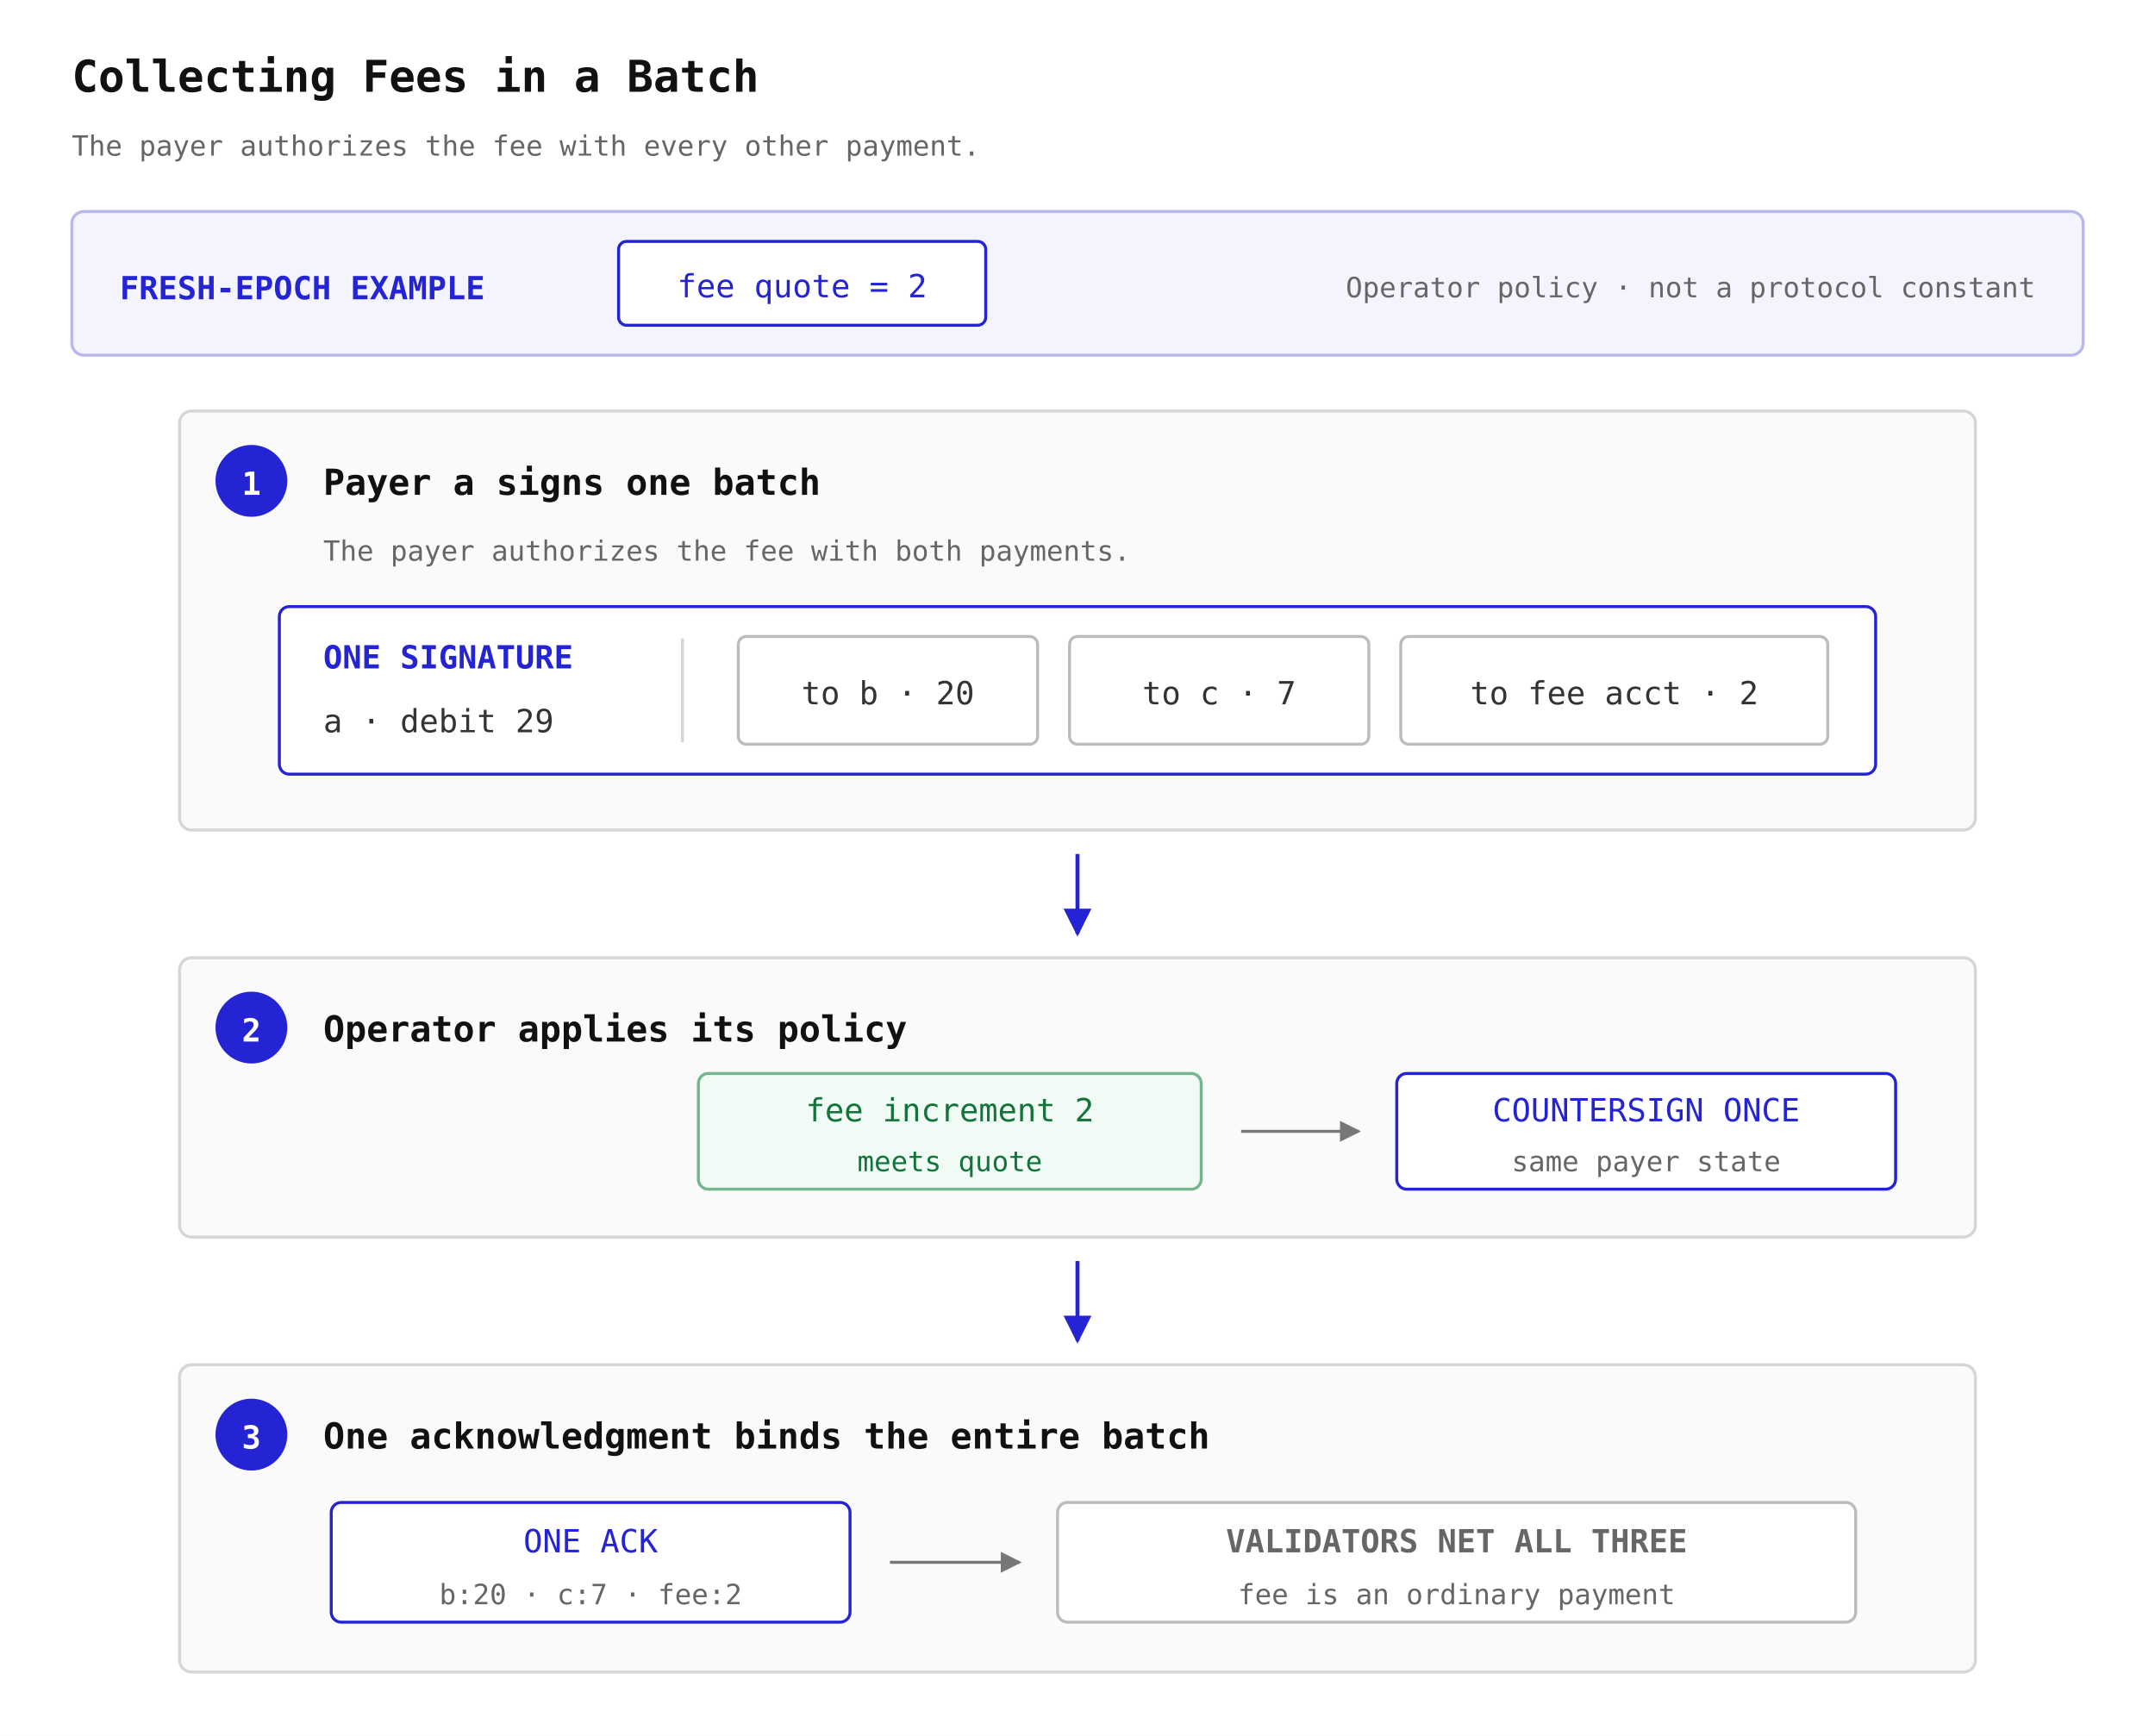
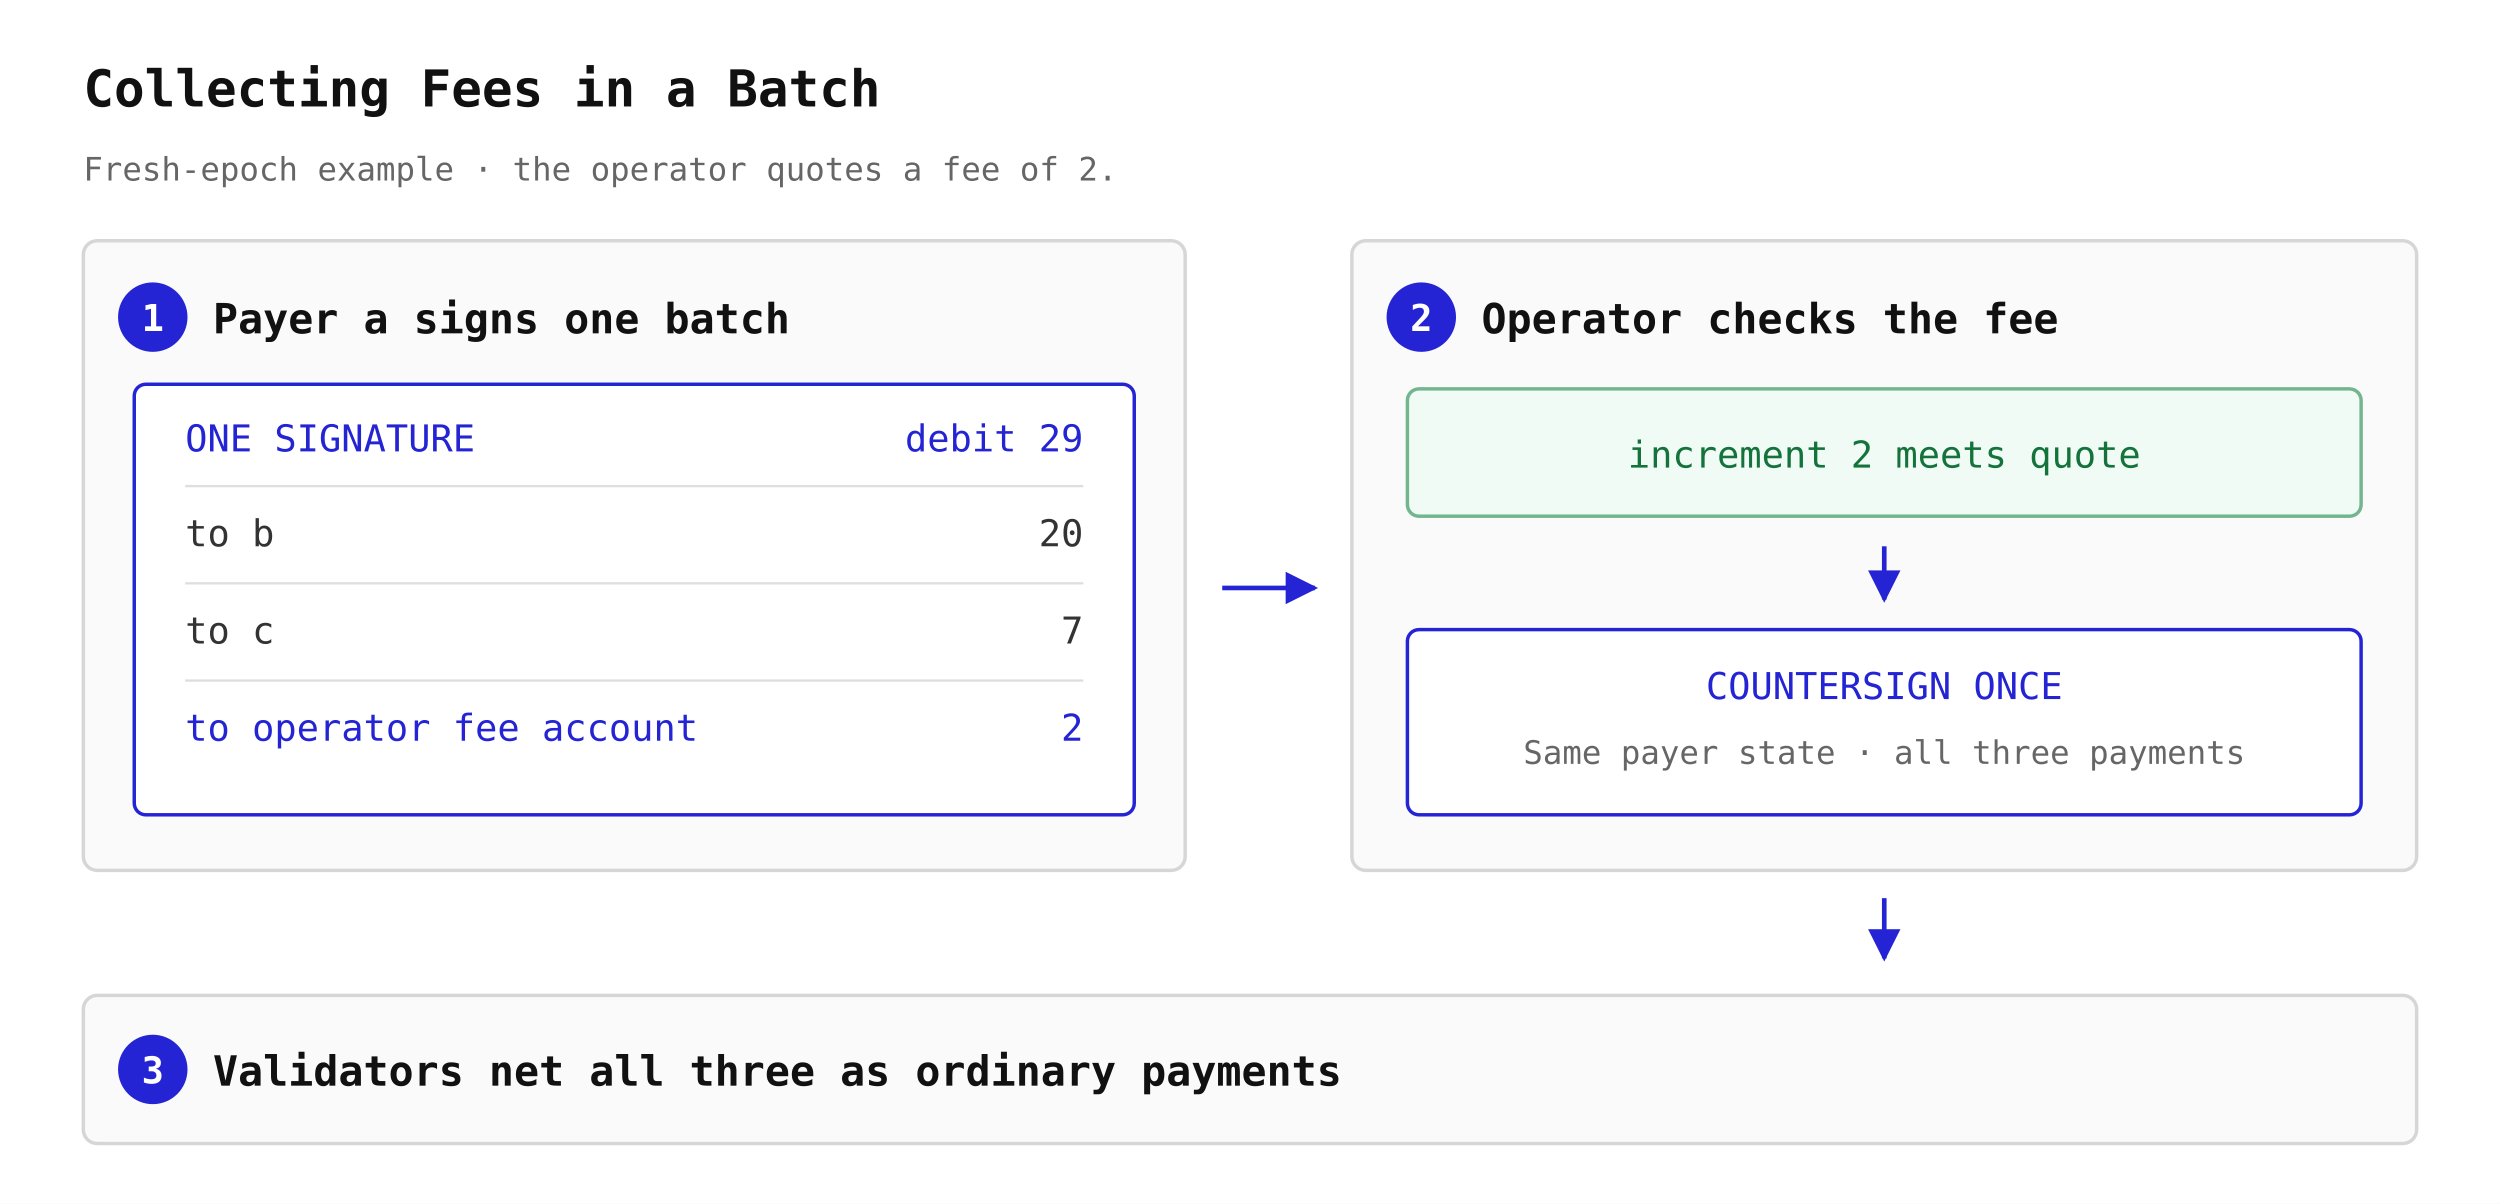
- <svg xmlns="http://www.w3.org/2000/svg" viewBox="0 0 1080 870" role="img" aria-labelledby="title description">
-   <rect width="1080" height="870" fill="#fff" />
+ <svg xmlns="http://www.w3.org/2000/svg" viewBox="0 0 1080 520" role="img" aria-labelledby="title description">
+   <rect width="1080" height="520" fill="#fff" />
  <style>
    text { font-family: ui-monospace, SFMono-Regular, Menlo, Monaco, Consolas, monospace; }
    .title { font-size: 22px; font-weight: 700; fill: #111; }
    .subtitle { font-size: 14px; fill: #666; }
-     .eyebrow { font-size: 16px; font-weight: 700; fill: #666; }
    .heading { font-size: 18px; font-weight: 700; fill: #111; }
    .label { font-size: 16px; fill: #333; }
    .note { font-size: 14px; fill: #666; }
    .center { text-anchor: middle; }
    .right { text-anchor: end; }
    .blue { fill: #2424d4; }
    .green { fill: #14733b; }
-     .quote { fill: #f4f4ff; stroke: #b8b8ed; stroke-width: 1.5; }
    .step { fill: #fafafa; stroke: #d6d6d6; stroke-width: 1.5; }
-     .record { fill: #fff; stroke: #bcbcbc; stroke-width: 1.5; }
    .selected { fill: #fff; stroke: #2424d4; stroke-width: 1.5; }
    .accepted { fill: #f1fbf5; stroke: #73b58e; stroke-width: 1.5; }
    .number { fill: #2424d4; }
    .number-text { font-size: 16px; font-weight: 700; fill: #fff; text-anchor: middle; }
    .flow { fill: none; stroke: #2424d4; stroke-width: 2; marker-end: url(#arrow); }
-     .thin-flow { fill: none; stroke: #777; stroke-width: 1.5; marker-end: url(#gray-arrow); }
-     .rule { stroke: #d6d6d6; stroke-width: 1.5; }
+     .rule { stroke: #dedede; stroke-width: 1; }
  </style>
  <defs>
    <marker id="arrow" viewBox="0 0 10 10" refX="9" refY="5" markerWidth="7" markerHeight="7" orient="auto">
      <path d="M0 0 L10 5 L0 10 z" fill="#2424d4" />
    </marker>
-     <marker id="gray-arrow" viewBox="0 0 10 10" refX="9" refY="5" markerWidth="7" markerHeight="7" orient="auto">
-       <path d="M0 0 L10 5 L0 10 z" fill="#777" />
-     </marker>
  </defs>
  <text class="title" x="36" y="46">Collecting Fees in a Batch</text>
-   <text class="subtitle" x="36" y="78">The payer authorizes the fee with every other payment.</text>
-   <rect class="quote" x="36" y="106" width="1008" height="72" rx="6" />
-   <text class="eyebrow blue" x="60" y="150">FRESH-EPOCH EXAMPLE</text>
-   <rect class="selected" x="310" y="121" width="184" height="42" rx="4" />
-   <text class="label center blue" x="402" y="149">fee quote = 2</text>
-   <text class="note right" x="1020" y="149">Operator policy · not a protocol constant</text>
-   <rect class="step" x="90" y="206" width="900" height="210" rx="6" />
-   <circle class="number" cx="126" cy="241" r="18" />
-   <text class="number-text" x="126" y="248">1</text>
-   <text class="heading" x="162" y="248">Payer a signs one batch</text>
-   <text class="note" x="162" y="281">The payer authorizes the fee with both payments.</text>
-   <rect class="selected" x="140" y="304" width="800" height="84" rx="5" />
-   <text class="eyebrow blue" x="162" y="335">ONE SIGNATURE</text>
-   <text class="label" x="162" y="367">a · debit 29</text>
-   <path class="rule" d="M342 320 V372" />
-   <rect class="record" x="370" y="319" width="150" height="54" rx="4" />
-   <text class="label center" x="445" y="353">to b · 20</text>
-   <rect class="record" x="536" y="319" width="150" height="54" rx="4" />
-   <text class="label center" x="611" y="353">to c · 7</text>
-   <rect class="record" x="702" y="319" width="214" height="54" rx="4" />
-   <text class="label center" x="809" y="353">to fee acct · 2</text>
-   <path class="flow" d="M540 428 V468" />
-   <rect class="step" x="90" y="480" width="900" height="140" rx="6" />
-   <circle class="number" cx="126" cy="515" r="18" />
-   <text class="number-text" x="126" y="522">2</text>
-   <text class="heading" x="162" y="522">Operator applies its policy</text>
-   <rect class="accepted" x="350" y="538" width="252" height="58" rx="5" />
-   <text class="label center green" x="476" y="562">fee increment 2</text>
-   <text class="note center green" x="476" y="587">meets quote</text>
-   <path class="thin-flow" d="M622 567 H681" />
-   <rect class="selected" x="700" y="538" width="250" height="58" rx="5" />
-   <text class="label center blue" x="825" y="562">COUNTERSIGN ONCE</text>
-   <text class="note center" x="825" y="587">same payer state</text>
-   <path class="flow" d="M540 632 V672" />
-   <rect class="step" x="90" y="684" width="900" height="154" rx="6" />
-   <circle class="number" cx="126" cy="719" r="18" />
-   <text class="number-text" x="126" y="726">3</text>
-   <text class="heading" x="162" y="726">One acknowledgment binds the entire batch</text>
-   <rect class="selected" x="166" y="753" width="260" height="60" rx="5" />
-   <text class="label center blue" x="296" y="778">ONE ACK</text>
-   <text class="note center" x="296" y="804">b:20 · c:7 · fee:2</text>
-   <path class="thin-flow" d="M446 783 H511" />
-   <rect class="record" x="530" y="753" width="400" height="60" rx="5" />
-   <text class="eyebrow center" x="730" y="778">VALIDATORS NET ALL THREE</text>
-   <text class="note center" x="730" y="804">fee is an ordinary payment</text>
+   <text class="subtitle" x="36" y="78">Fresh-epoch example · the operator quotes a fee of 2.</text>
+   <rect class="step" x="36" y="104" width="476" height="272" rx="6" />
+   <circle class="number" cx="66" cy="137" r="15" />
+   <text class="number-text" x="66" y="143">1</text>
+   <text class="heading" x="92" y="144">Payer a signs one batch</text>
+   <rect class="selected" x="58" y="166" width="432" height="186" rx="5" />
+   <text class="label blue" x="80" y="195">ONE SIGNATURE</text>
+   <text class="label right blue" x="468" y="195">debit 29</text>
+   <path class="rule" d="M80 210 H468 M80 252 H468 M80 294 H468" />
+   <text class="label" x="80" y="236">to b</text>
+   <text class="label right" x="468" y="236">20</text>
+   <text class="label" x="80" y="278">to c</text>
+   <text class="label right" x="468" y="278">7</text>
+   <text class="label blue" x="80" y="320">to operator fee account</text>
+   <text class="label right blue" x="468" y="320">2</text>
+   <path class="flow" d="M528 254 H568" />
+   <rect class="step" x="584" y="104" width="460" height="272" rx="6" />
+   <circle class="number" cx="614" cy="137" r="15" />
+   <text class="number-text" x="614" y="143">2</text>
+   <text class="heading" x="640" y="144">Operator checks the fee</text>
+   <rect class="accepted" x="608" y="168" width="412" height="55" rx="5" />
+   <text class="label center green" x="814" y="202">increment 2 meets quote</text>
+   <path class="flow" d="M814 236 V259" />
+   <rect class="selected" x="608" y="272" width="412" height="80" rx="5" />
+   <text class="label center blue" x="814" y="302">COUNTERSIGN ONCE</text>
+   <text class="note center" x="814" y="330">Same payer state · all three payments</text>
+   <path class="flow" d="M814 388 V414" />
+   <rect class="step" x="36" y="430" width="1008" height="64" rx="6" />
+   <circle class="number" cx="66" cy="462" r="15" />
+   <text class="number-text" x="66" y="468">3</text>
+   <text class="heading" x="92" y="469">Validators net all three as ordinary payments</text>
</svg>
